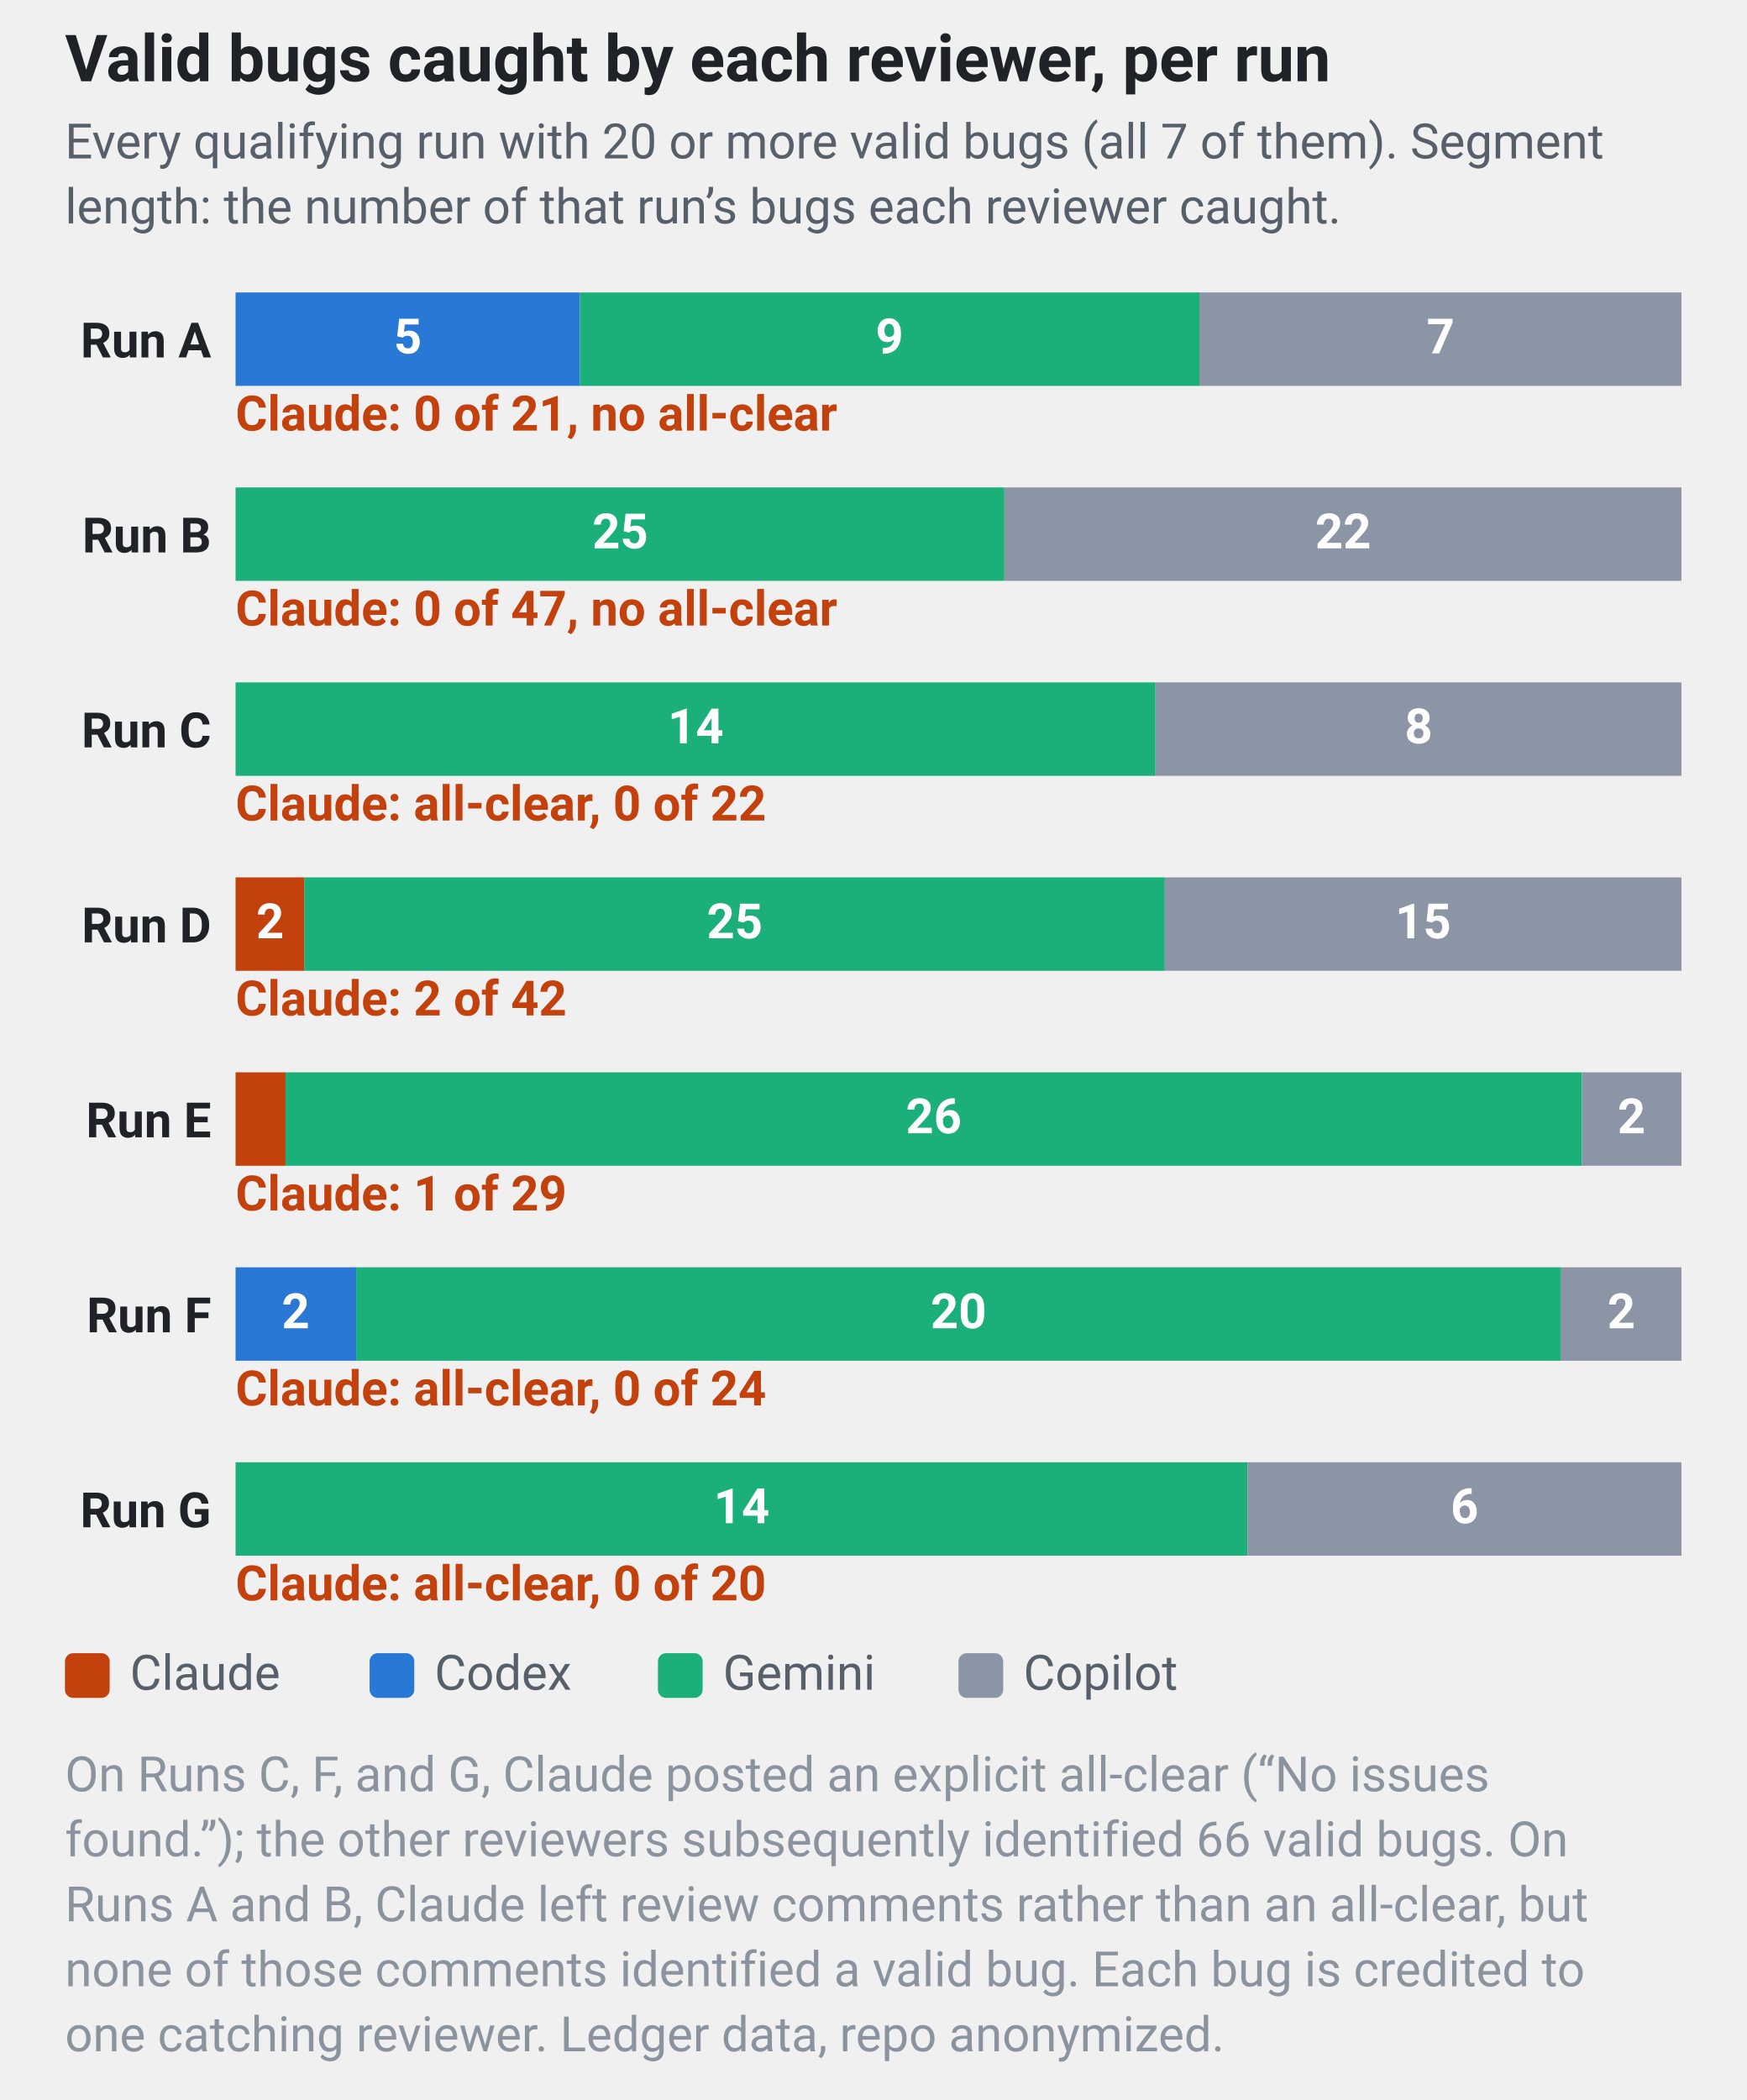
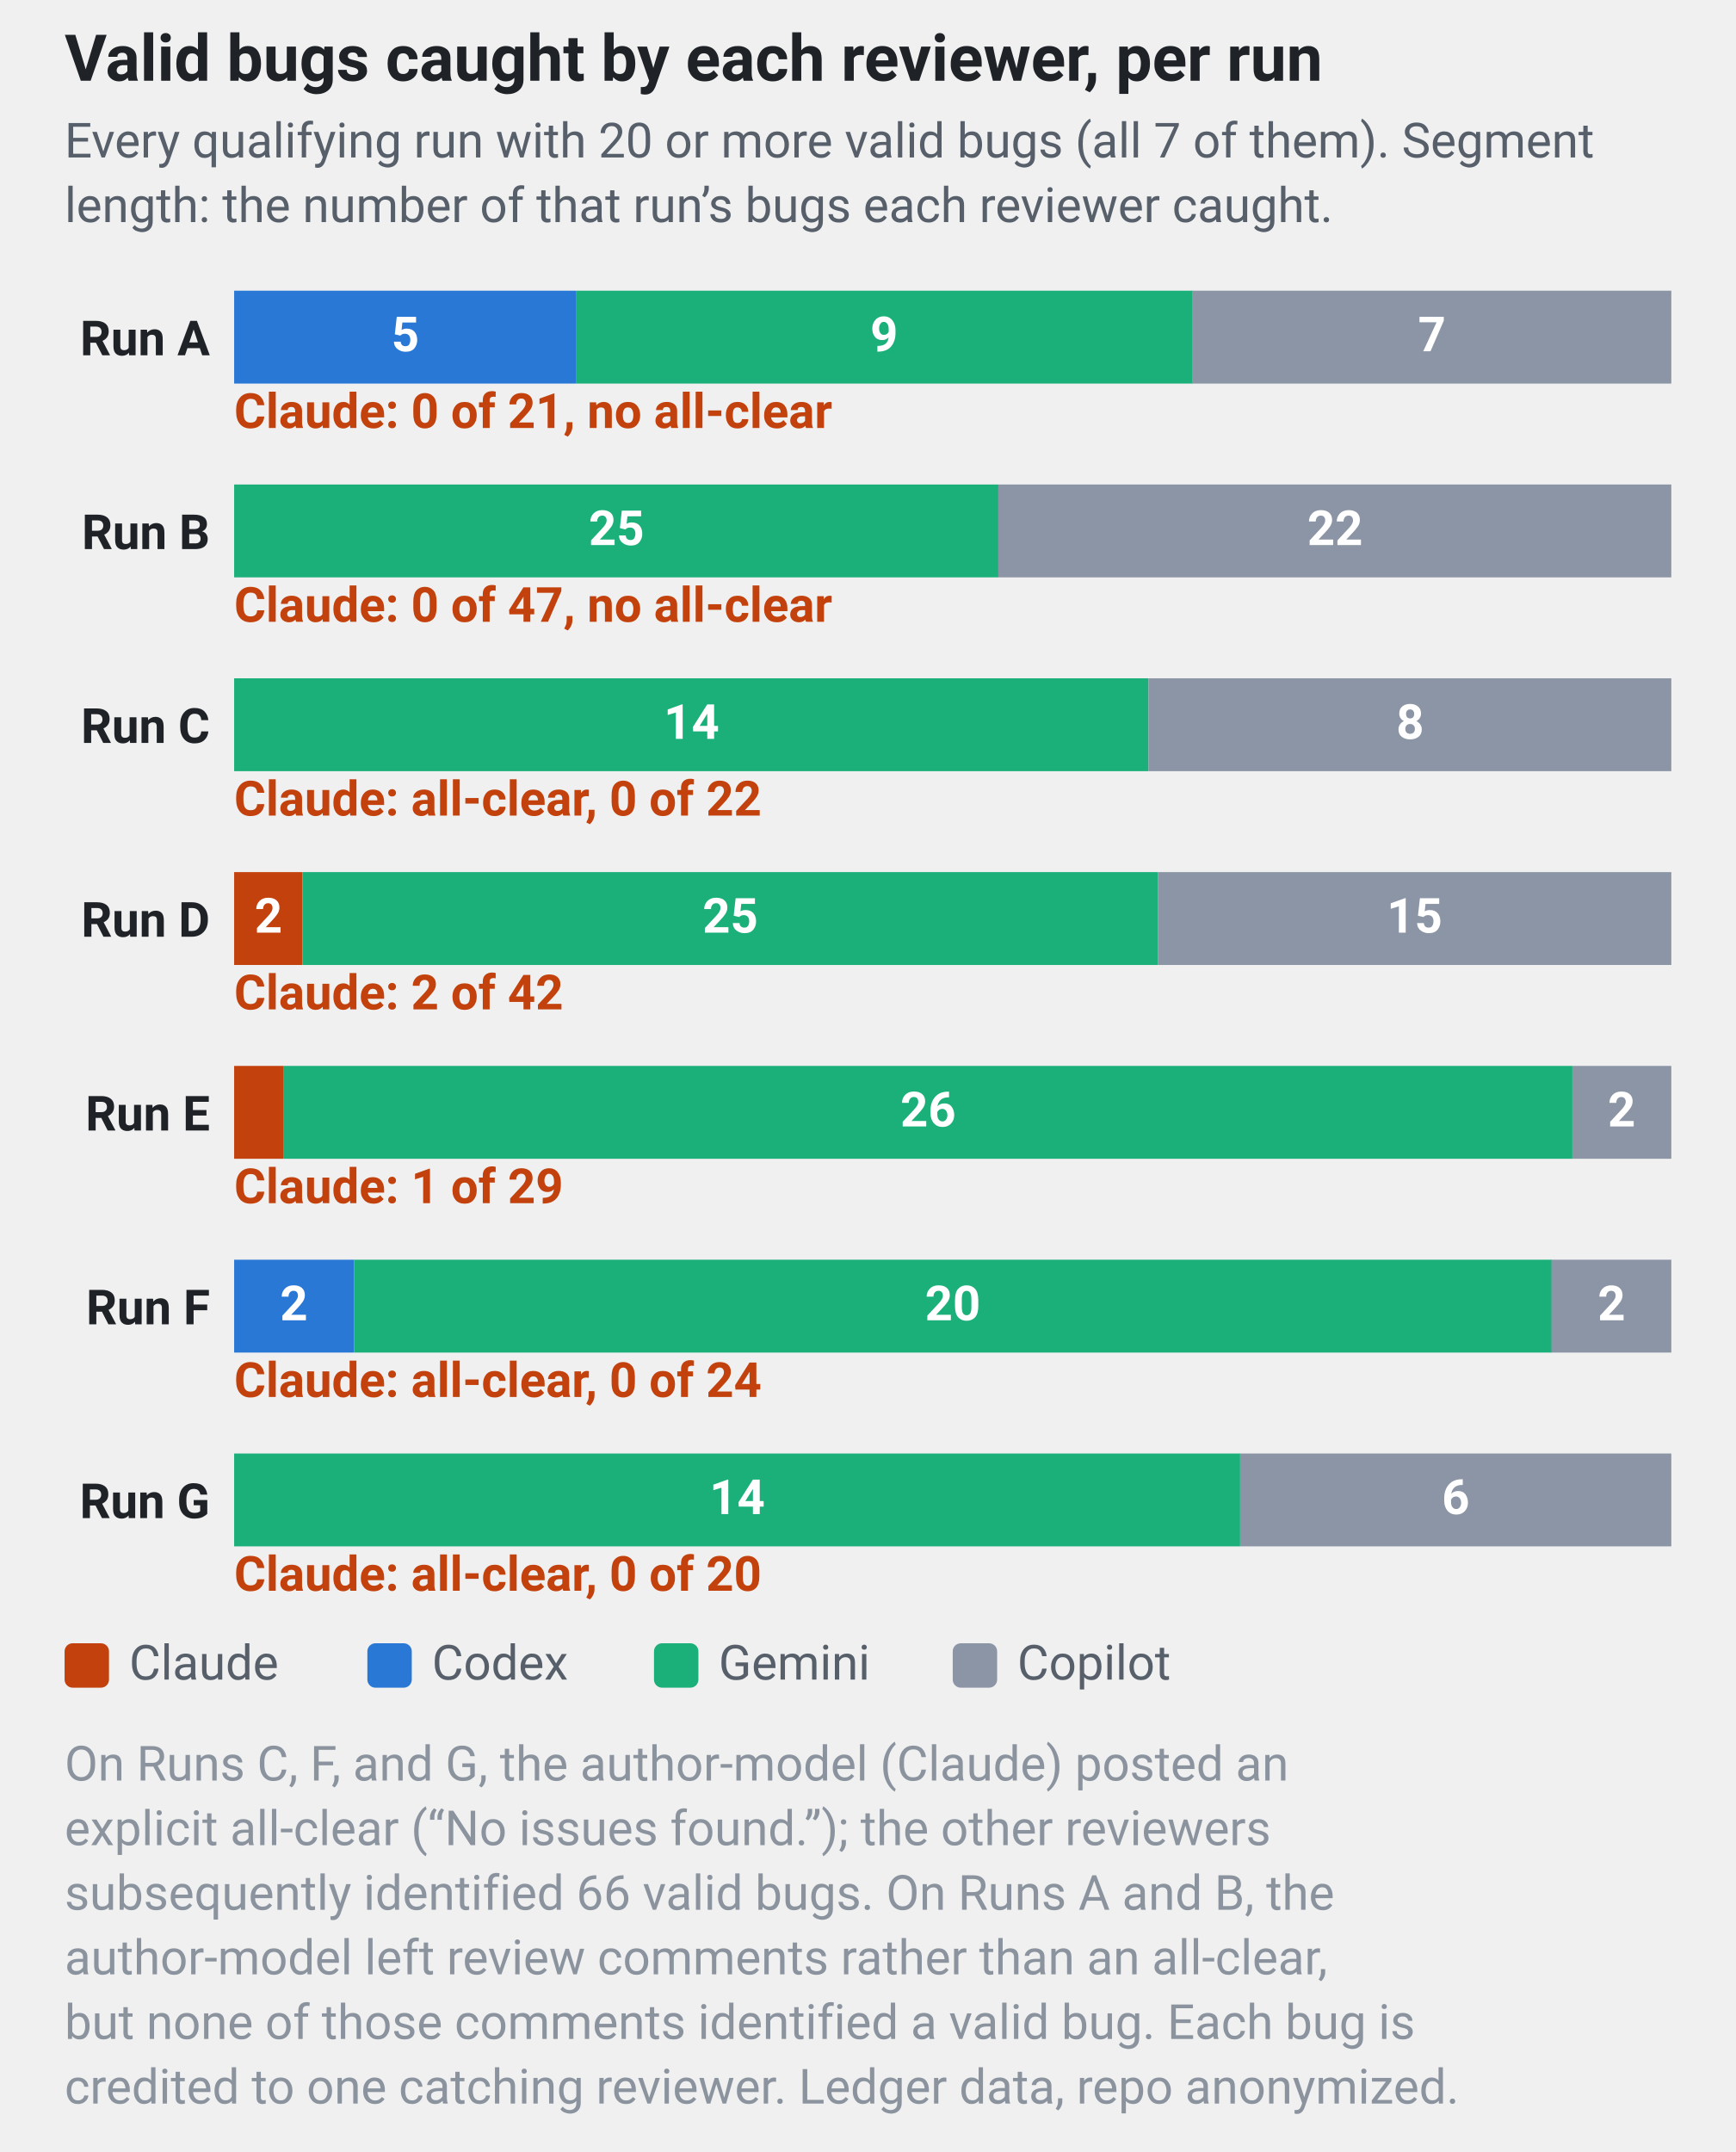
- <svg xmlns="http://www.w3.org/2000/svg" viewBox="0 0 430 517" font-family="-apple-system,Segoe UI,Roboto,Helvetica,Arial,sans-serif">
+ <svg xmlns="http://www.w3.org/2000/svg" viewBox="0 0 430 533" font-family="-apple-system,Segoe UI,Roboto,Helvetica,Arial,sans-serif">
  <text x="16.0" y="20.0" font-size="16" font-weight="700" fill="#1f2328">Valid bugs caught by each reviewer, per run</text>
  <text x="16.0" y="39.0" font-size="12" fill="#57606a">Every qualifying run with 20 or more valid bugs (all 7 of them). Segment</text>
  <text x="16.0" y="55.0" font-size="12" fill="#57606a">length: the number of that run’s bugs each reviewer caught.</text>
  <text x="52.0" y="88.0" font-size="12" font-weight="700" text-anchor="end" fill="#1f2328">Run A</text>
  <rect x="58.0" y="72" width="84.8" height="23" fill="#2A78D6" />
  <text x="100.4" y="87.0" font-size="12" font-weight="700" text-anchor="middle" fill="#ffffff">5</text>
  <rect x="142.8" y="72" width="152.6" height="23" fill="#1BAF7A" />
  <text x="219.0" y="87.0" font-size="12" font-weight="700" text-anchor="middle" fill="#ffffff">9</text>
  <rect x="295.3" y="72" width="118.7" height="23" fill="#8B95A5" />
  <text x="354.7" y="87.0" font-size="12" font-weight="700" text-anchor="middle" fill="#ffffff">7</text>
  <text x="58.0" y="106.0" font-size="12" font-weight="700" fill="#C2410C">Claude: 0 of 21, no all-clear</text>
  <text x="52.0" y="136.0" font-size="12" font-weight="700" text-anchor="end" fill="#1f2328">Run B</text>
  <rect x="58.0" y="120" width="189.3" height="23" fill="#1BAF7A" />
  <text x="152.7" y="135.0" font-size="12" font-weight="700" text-anchor="middle" fill="#ffffff">25</text>
  <rect x="247.3" y="120" width="166.7" height="23" fill="#8B95A5" />
  <text x="330.7" y="135.0" font-size="12" font-weight="700" text-anchor="middle" fill="#ffffff">22</text>
  <text x="58.0" y="154.0" font-size="12" font-weight="700" fill="#C2410C">Claude: 0 of 47, no all-clear</text>
  <text x="52.0" y="184.0" font-size="12" font-weight="700" text-anchor="end" fill="#1f2328">Run C</text>
  <rect x="58.0" y="168" width="226.5" height="23" fill="#1BAF7A" />
  <text x="171.3" y="183.0" font-size="12" font-weight="700" text-anchor="middle" fill="#ffffff">14</text>
  <rect x="284.5" y="168" width="129.5" height="23" fill="#8B95A5" />
  <text x="349.3" y="183.0" font-size="12" font-weight="700" text-anchor="middle" fill="#ffffff">8</text>
  <text x="58.0" y="202.0" font-size="12" font-weight="700" fill="#C2410C">Claude: all-clear, 0 of 22</text>
  <text x="52.0" y="232.0" font-size="12" font-weight="700" text-anchor="end" fill="#1f2328">Run D</text>
  <rect x="58.0" y="216" width="16.9" height="23" fill="#C2410C" />
  <text x="66.5" y="231.0" font-size="12" font-weight="700" text-anchor="middle" fill="#ffffff">2</text>
  <rect x="74.9" y="216" width="211.9" height="23" fill="#1BAF7A" />
  <text x="180.9" y="231.0" font-size="12" font-weight="700" text-anchor="middle" fill="#ffffff">25</text>
  <rect x="286.8" y="216" width="127.2" height="23" fill="#8B95A5" />
  <text x="350.4" y="231.0" font-size="12" font-weight="700" text-anchor="middle" fill="#ffffff">15</text>
  <text x="58.0" y="250.0" font-size="12" font-weight="700" fill="#C2410C">Claude: 2 of 42</text>
  <text x="52.0" y="280.0" font-size="12" font-weight="700" text-anchor="end" fill="#1f2328">Run E</text>
  <rect x="58.0" y="264" width="12.3" height="23" fill="#C2410C" />
  <rect x="70.3" y="264" width="319.2" height="23" fill="#1BAF7A" />
  <text x="229.9" y="279.0" font-size="12" font-weight="700" text-anchor="middle" fill="#ffffff">26</text>
  <rect x="389.5" y="264" width="24.5" height="23" fill="#8B95A5" />
  <text x="401.7" y="279.0" font-size="12" font-weight="700" text-anchor="middle" fill="#ffffff">2</text>
  <text x="58.0" y="298.0" font-size="12" font-weight="700" fill="#C2410C">Claude: 1 of 29</text>
  <text x="52.0" y="328.0" font-size="12" font-weight="700" text-anchor="end" fill="#1f2328">Run F</text>
  <rect x="58.0" y="312" width="29.7" height="23" fill="#2A78D6" />
  <text x="72.8" y="327.0" font-size="12" font-weight="700" text-anchor="middle" fill="#ffffff">2</text>
  <rect x="87.7" y="312" width="296.7" height="23" fill="#1BAF7A" />
  <text x="236.0" y="327.0" font-size="12" font-weight="700" text-anchor="middle" fill="#ffffff">20</text>
  <rect x="384.3" y="312" width="29.7" height="23" fill="#8B95A5" />
  <text x="399.2" y="327.0" font-size="12" font-weight="700" text-anchor="middle" fill="#ffffff">2</text>
  <text x="58.0" y="346.0" font-size="12" font-weight="700" fill="#C2410C">Claude: all-clear, 0 of 24</text>
  <text x="52.0" y="376.0" font-size="12" font-weight="700" text-anchor="end" fill="#1f2328">Run G</text>
  <rect x="58.0" y="360" width="249.2" height="23" fill="#1BAF7A" />
  <text x="182.6" y="375.0" font-size="12" font-weight="700" text-anchor="middle" fill="#ffffff">14</text>
  <rect x="307.2" y="360" width="106.8" height="23" fill="#8B95A5" />
  <text x="360.6" y="375.0" font-size="12" font-weight="700" text-anchor="middle" fill="#ffffff">6</text>
  <text x="58.0" y="394.0" font-size="12" font-weight="700" fill="#C2410C">Claude: all-clear, 0 of 20</text>
  <rect x="16" y="407" width="11" height="11" rx="2" fill="#C2410C" />
  <text x="32.0" y="416.0" font-size="12" fill="#57606a">Claude</text>
  <rect x="91" y="407" width="11" height="11" rx="2" fill="#2A78D6" />
  <text x="107.0" y="416.0" font-size="12" fill="#57606a">Codex</text>
  <rect x="162" y="407" width="11" height="11" rx="2" fill="#1BAF7A" />
  <text x="178.0" y="416.0" font-size="12" fill="#57606a">Gemini</text>
  <rect x="236" y="407" width="11" height="11" rx="2" fill="#8B95A5" />
  <text x="252.0" y="416.0" font-size="12" fill="#57606a">Copilot</text>
-   <text x="16.0" y="441.0" font-size="12" fill="#8b949e">On Runs C, F, and G, Claude posted an explicit all-clear (“No issues</text>
-   <text x="16.0" y="457.0" font-size="12" fill="#8b949e">found.”); the other reviewers subsequently identified 66 valid bugs. On</text>
-   <text x="16.0" y="473.0" font-size="12" fill="#8b949e">Runs A and B, Claude left review comments rather than an all-clear, but</text>
-   <text x="16.0" y="489.0" font-size="12" fill="#8b949e">none of those comments identified a valid bug. Each bug is credited to</text>
-   <text x="16.0" y="505.0" font-size="12" fill="#8b949e">one catching reviewer. Ledger data, repo anonymized.</text>
+   <text x="16.0" y="441.0" font-size="12" fill="#8b949e">On Runs C, F, and G, the author-model (Claude) posted an</text>
+   <text x="16.0" y="457.0" font-size="12" fill="#8b949e">explicit all-clear (“No issues found.”); the other reviewers</text>
+   <text x="16.0" y="473.0" font-size="12" fill="#8b949e">subsequently identified 66 valid bugs. On Runs A and B, the</text>
+   <text x="16.0" y="489.0" font-size="12" fill="#8b949e">author-model left review comments rather than an all-clear,</text>
+   <text x="16.0" y="505.0" font-size="12" fill="#8b949e">but none of those comments identified a valid bug. Each bug is</text>
+   <text x="16.0" y="521.0" font-size="12" fill="#8b949e">credited to one catching reviewer. Ledger data, repo anonymized.</text>
</svg>
